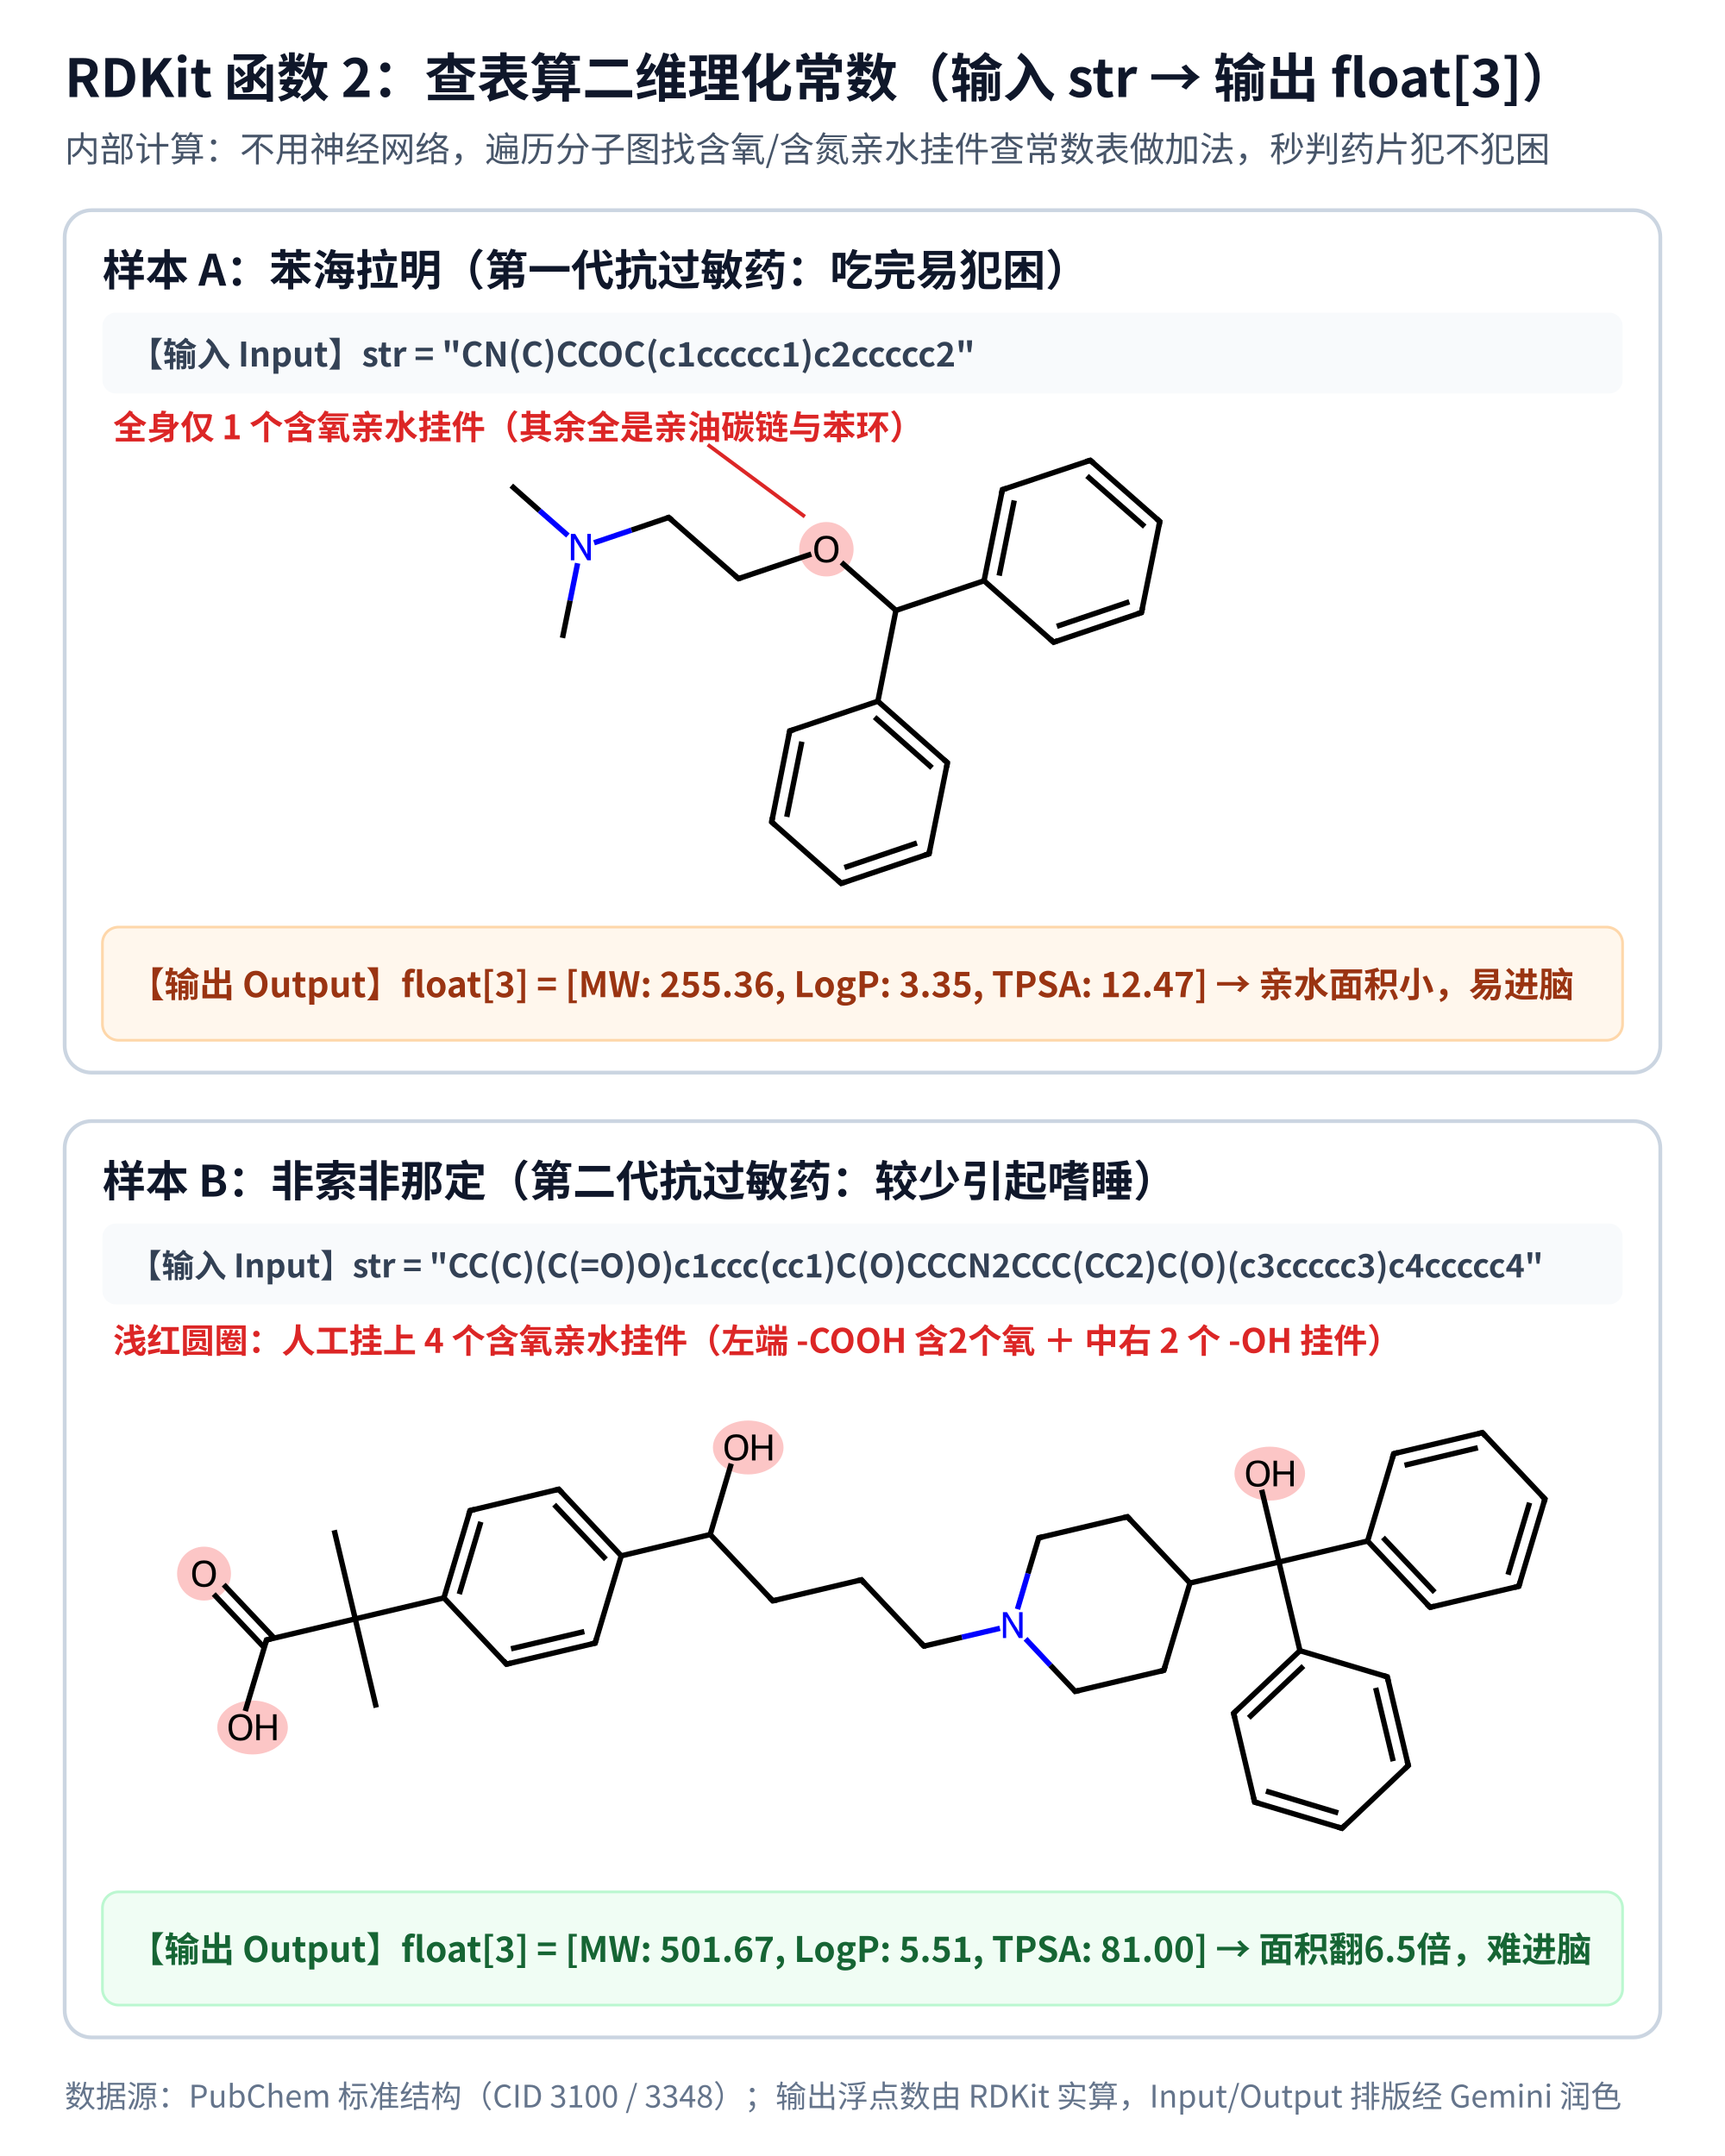
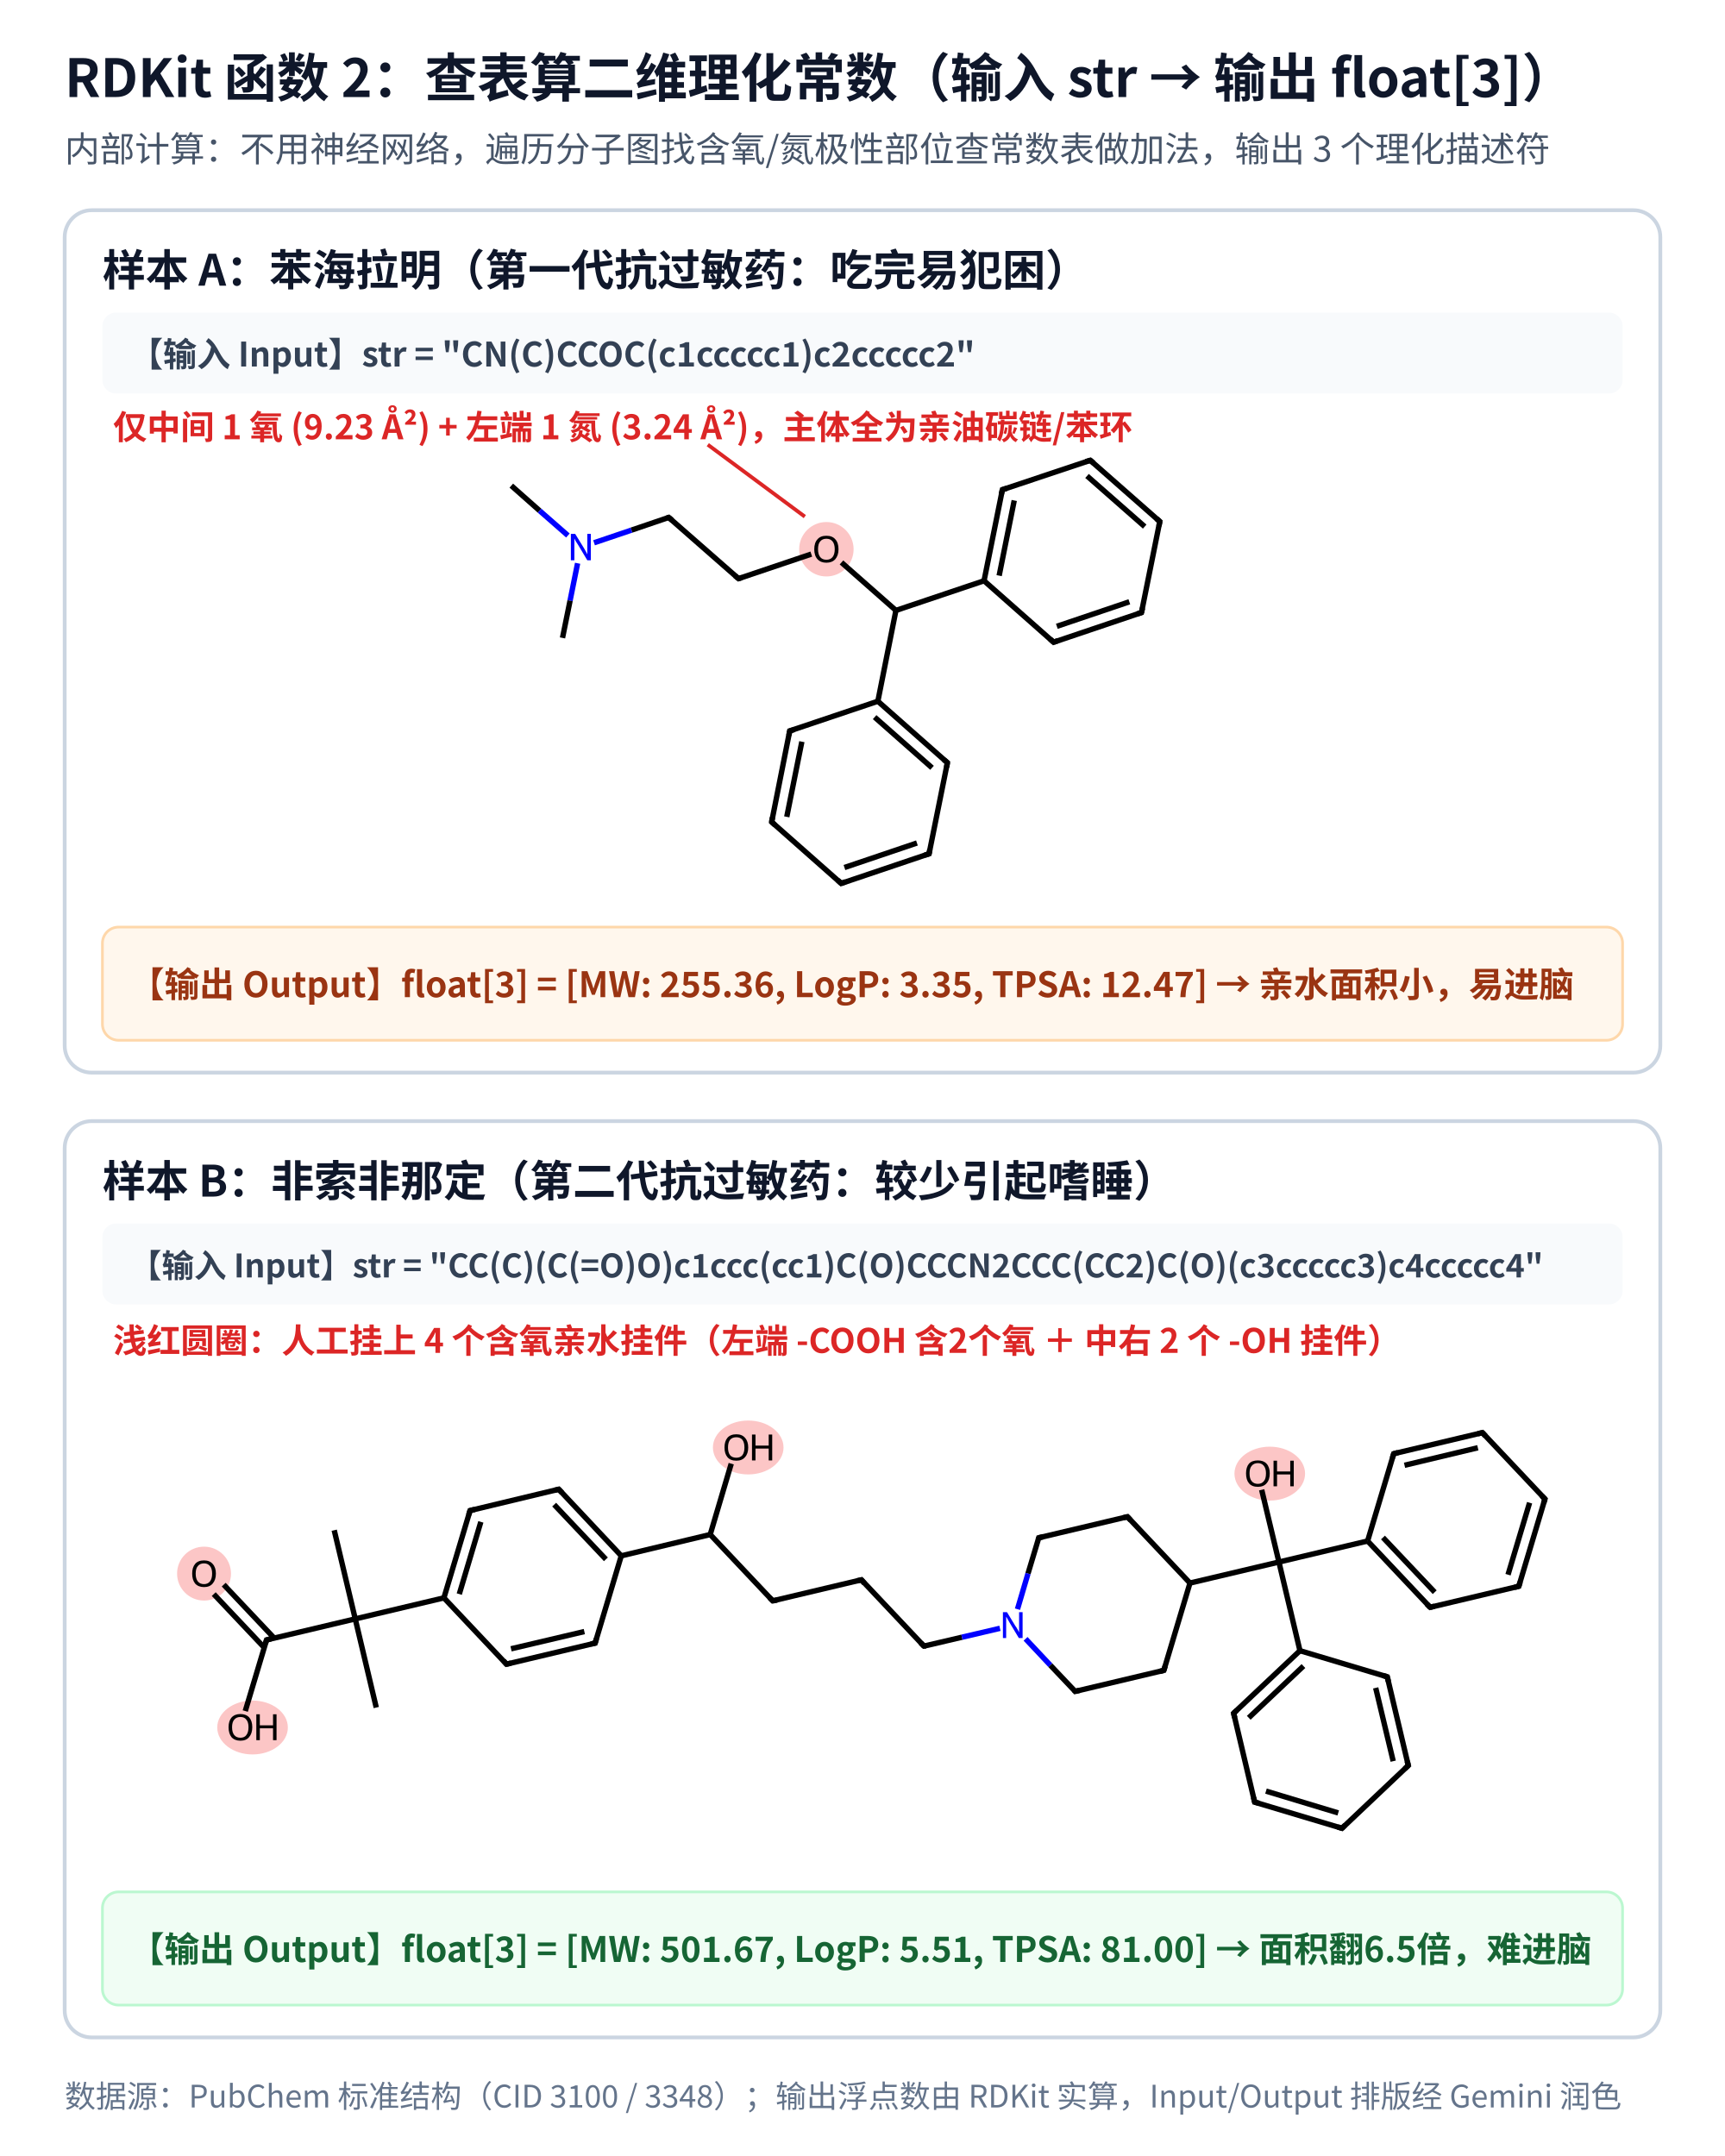
<svg xmlns="http://www.w3.org/2000/svg" width="640" height="800" viewBox="0 0 640 800" font-family="'WenQuanYi Micro Hei','Noto Sans CJK SC',sans-serif">
  <rect width="640" height="800" fill="#ffffff" />
  <text x="24" y="36" font-size="19.5" font-weight="bold" fill="#0f172a">RDKit 函数 2：查表算二维理化常数（输入 str → 输出 float[3]）</text>
-   <text x="24" y="60" font-size="13" fill="#475569">内部计算：不用神经网络，遍历分子图找含氧/含氮亲水挂件查常数表做加法，秒判药片犯不犯困</text>
+   <text x="24" y="60" font-size="13" fill="#475569">内部计算：不用神经网络，遍历分子图找含氧/氮极性部位查常数表做加法，输出 3 个理化描述符</text>
  <rect x="24" y="78" width="592" height="320" rx="10" fill="#ffffff" stroke="#cbd5e1" stroke-width="1.4" />
  <text x="38" y="106" font-size="16" font-weight="bold" fill="#0f172a">样本 A：苯海拉明（第一代抗过敏药：吃完易犯困）</text>
  <rect x="38" y="116" width="564" height="30" rx="5" fill="#f8fafc" />
  <text x="48" y="136" font-size="12.5" font-weight="bold" fill="#334155">【输入 Input】str = "CN(C)CCOC(c1ccccc1)c2ccccc2"</text>
  <svg x="65" y="162" version="1.1" baseProfile="full" xml:space="preserve" width="490px" height="175px" viewBox="0 0 490 175">
    <ellipse cx="241.6" cy="41.8" rx="9.6" ry="9.6" class="atom-5" style="fill:#FCC6C6;fill-rule:evenodd;stroke:#FCC6C6;stroke-width:1.0px;stroke-linecap:butt;stroke-linejoin:miter;stroke-opacity:1" />
    <path class="bond-0 atom-0 atom-1" d="M 124.7,18.2 L 135.2,27.5" style="fill:none;fill-rule:evenodd;stroke:#000000;stroke-width:2.0px;stroke-linecap:butt;stroke-linejoin:miter;stroke-opacity:1" />
    <path class="bond-0 atom-0 atom-1" d="M 135.2,27.5 L 145.7,36.7" style="fill:none;fill-rule:evenodd;stroke:#0000FF;stroke-width:2.0px;stroke-linecap:butt;stroke-linejoin:miter;stroke-opacity:1" />
    <path class="bond-1 atom-1 atom-2" d="M 149.3,47.0 L 146.5,60.9" style="fill:none;fill-rule:evenodd;stroke:#0000FF;stroke-width:2.0px;stroke-linecap:butt;stroke-linejoin:miter;stroke-opacity:1" />
    <path class="bond-1 atom-1 atom-2" d="M 146.5,60.9 L 143.7,74.7" style="fill:none;fill-rule:evenodd;stroke:#000000;stroke-width:2.0px;stroke-linecap:butt;stroke-linejoin:miter;stroke-opacity:1" />
    <path class="bond-2 atom-1 atom-3" d="M 155.4,39.4 L 169.3,34.7" style="fill:none;fill-rule:evenodd;stroke:#0000FF;stroke-width:2.0px;stroke-linecap:butt;stroke-linejoin:miter;stroke-opacity:1" />
    <path class="bond-2 atom-1 atom-3" d="M 169.3,34.7 L 183.1,30.0" style="fill:none;fill-rule:evenodd;stroke:#000000;stroke-width:2.0px;stroke-linecap:butt;stroke-linejoin:miter;stroke-opacity:1" />
    <path class="bond-3 atom-3 atom-4" d="M 183.1,30.0 L 209.0,52.7" style="fill:none;fill-rule:evenodd;stroke:#000000;stroke-width:2.0px;stroke-linecap:butt;stroke-linejoin:miter;stroke-opacity:1" />
    <path class="bond-4 atom-4 atom-5" d="M 209.0,52.7 L 236.0,43.6" style="fill:none;fill-rule:evenodd;stroke:#000000;stroke-width:2.0px;stroke-linecap:butt;stroke-linejoin:miter;stroke-opacity:1" />
    <path class="bond-5 atom-5 atom-6" d="M 247.2,46.7 L 267.4,64.5" style="fill:none;fill-rule:evenodd;stroke:#000000;stroke-width:2.0px;stroke-linecap:butt;stroke-linejoin:miter;stroke-opacity:1" />
    <path class="bond-6 atom-6 atom-7" d="M 267.4,64.5 L 300.1,53.5" style="fill:none;fill-rule:evenodd;stroke:#000000;stroke-width:2.0px;stroke-linecap:butt;stroke-linejoin:miter;stroke-opacity:1" />
    <path class="bond-7 atom-7 atom-8" d="M 300.1,53.5 L 306.9,19.7" style="fill:none;fill-rule:evenodd;stroke:#000000;stroke-width:2.0px;stroke-linecap:butt;stroke-linejoin:miter;stroke-opacity:1" />
    <path class="bond-7 atom-7 atom-8" d="M 305.7,51.6 L 311.3,23.7" style="fill:none;fill-rule:evenodd;stroke:#000000;stroke-width:2.0px;stroke-linecap:butt;stroke-linejoin:miter;stroke-opacity:1" />
    <path class="bond-8 atom-8 atom-9" d="M 306.9,19.7 L 339.5,8.8" style="fill:none;fill-rule:evenodd;stroke:#000000;stroke-width:2.0px;stroke-linecap:butt;stroke-linejoin:miter;stroke-opacity:1" />
    <path class="bond-9 atom-9 atom-10" d="M 339.5,8.8 L 365.3,31.5" style="fill:none;fill-rule:evenodd;stroke:#000000;stroke-width:2.0px;stroke-linecap:butt;stroke-linejoin:miter;stroke-opacity:1" />
    <path class="bond-9 atom-9 atom-10" d="M 338.3,14.6 L 359.7,33.4" style="fill:none;fill-rule:evenodd;stroke:#000000;stroke-width:2.0px;stroke-linecap:butt;stroke-linejoin:miter;stroke-opacity:1" />
    <path class="bond-10 atom-10 atom-11" d="M 365.3,31.5 L 358.5,65.3" style="fill:none;fill-rule:evenodd;stroke:#000000;stroke-width:2.0px;stroke-linecap:butt;stroke-linejoin:miter;stroke-opacity:1" />
    <path class="bond-11 atom-11 atom-12" d="M 358.5,65.3 L 325.9,76.3" style="fill:none;fill-rule:evenodd;stroke:#000000;stroke-width:2.0px;stroke-linecap:butt;stroke-linejoin:miter;stroke-opacity:1" />
    <path class="bond-11 atom-11 atom-12" d="M 354.0,61.3 L 327.1,70.4" style="fill:none;fill-rule:evenodd;stroke:#000000;stroke-width:2.0px;stroke-linecap:butt;stroke-linejoin:miter;stroke-opacity:1" />
    <path class="bond-12 atom-6 atom-13" d="M 267.4,64.5 L 260.7,98.2" style="fill:none;fill-rule:evenodd;stroke:#000000;stroke-width:2.0px;stroke-linecap:butt;stroke-linejoin:miter;stroke-opacity:1" />
    <path class="bond-13 atom-13 atom-14" d="M 260.7,98.2 L 286.5,121.0" style="fill:none;fill-rule:evenodd;stroke:#000000;stroke-width:2.0px;stroke-linecap:butt;stroke-linejoin:miter;stroke-opacity:1" />
    <path class="bond-13 atom-13 atom-14" d="M 259.5,104.1 L 280.8,122.9" style="fill:none;fill-rule:evenodd;stroke:#000000;stroke-width:2.0px;stroke-linecap:butt;stroke-linejoin:miter;stroke-opacity:1" />
    <path class="bond-14 atom-14 atom-15" d="M 286.5,121.0 L 279.7,154.8" style="fill:none;fill-rule:evenodd;stroke:#000000;stroke-width:2.0px;stroke-linecap:butt;stroke-linejoin:miter;stroke-opacity:1" />
    <path class="bond-15 atom-15 atom-16" d="M 279.7,154.8 L 247.1,165.8" style="fill:none;fill-rule:evenodd;stroke:#000000;stroke-width:2.0px;stroke-linecap:butt;stroke-linejoin:miter;stroke-opacity:1" />
    <path class="bond-15 atom-15 atom-16" d="M 275.2,150.8 L 248.3,159.9" style="fill:none;fill-rule:evenodd;stroke:#000000;stroke-width:2.0px;stroke-linecap:butt;stroke-linejoin:miter;stroke-opacity:1" />
    <path class="bond-16 atom-16 atom-17" d="M 247.1,165.8 L 221.3,143.0" style="fill:none;fill-rule:evenodd;stroke:#000000;stroke-width:2.0px;stroke-linecap:butt;stroke-linejoin:miter;stroke-opacity:1" />
    <path class="bond-17 atom-17 atom-18" d="M 221.3,143.0 L 228.0,109.2" style="fill:none;fill-rule:evenodd;stroke:#000000;stroke-width:2.0px;stroke-linecap:butt;stroke-linejoin:miter;stroke-opacity:1" />
    <path class="bond-17 atom-17 atom-18" d="M 226.9,141.1 L 232.5,113.2" style="fill:none;fill-rule:evenodd;stroke:#000000;stroke-width:2.0px;stroke-linecap:butt;stroke-linejoin:miter;stroke-opacity:1" />
    <path class="bond-18 atom-12 atom-7" d="M 325.9,76.3 L 300.1,53.5" style="fill:none;fill-rule:evenodd;stroke:#000000;stroke-width:2.0px;stroke-linecap:butt;stroke-linejoin:miter;stroke-opacity:1" />
    <path class="bond-19 atom-18 atom-13" d="M 228.0,109.2 L 260.7,98.2" style="fill:none;fill-rule:evenodd;stroke:#000000;stroke-width:2.0px;stroke-linecap:butt;stroke-linejoin:miter;stroke-opacity:1" />
    <path d="M 182.5,30.2 L 183.1,30.0 L 184.4,31.1" style="fill:none;stroke:#000000;stroke-width:2.0px;stroke-linecap:butt;stroke-linejoin:miter;stroke-miterlimit:10;stroke-opacity:1;" />
    <path d="M 207.7,51.6 L 209.0,52.7 L 210.3,52.3" style="fill:none;stroke:#000000;stroke-width:2.0px;stroke-linecap:butt;stroke-linejoin:miter;stroke-miterlimit:10;stroke-opacity:1;" />
    <path d="M 306.5,21.4 L 306.9,19.7 L 308.5,19.2" style="fill:none;stroke:#000000;stroke-width:2.0px;stroke-linecap:butt;stroke-linejoin:miter;stroke-miterlimit:10;stroke-opacity:1;" />
    <path d="M 337.8,9.3 L 339.5,8.8 L 340.8,9.9" style="fill:none;stroke:#000000;stroke-width:2.0px;stroke-linecap:butt;stroke-linejoin:miter;stroke-miterlimit:10;stroke-opacity:1;" />
    <path d="M 364.0,30.4 L 365.3,31.5 L 365.0,33.2" style="fill:none;stroke:#000000;stroke-width:2.0px;stroke-linecap:butt;stroke-linejoin:miter;stroke-miterlimit:10;stroke-opacity:1;" />
    <path d="M 358.9,63.6 L 358.5,65.3 L 356.9,65.8" style="fill:none;stroke:#000000;stroke-width:2.0px;stroke-linecap:butt;stroke-linejoin:miter;stroke-miterlimit:10;stroke-opacity:1;" />
    <path d="M 327.5,75.7 L 325.9,76.3 L 324.6,75.1" style="fill:none;stroke:#000000;stroke-width:2.0px;stroke-linecap:butt;stroke-linejoin:miter;stroke-miterlimit:10;stroke-opacity:1;" />
    <path d="M 285.2,119.9 L 286.5,121.0 L 286.2,122.7" style="fill:none;stroke:#000000;stroke-width:2.0px;stroke-linecap:butt;stroke-linejoin:miter;stroke-miterlimit:10;stroke-opacity:1;" />
    <path d="M 280.0,153.1 L 279.7,154.8 L 278.1,155.3" style="fill:none;stroke:#000000;stroke-width:2.0px;stroke-linecap:butt;stroke-linejoin:miter;stroke-miterlimit:10;stroke-opacity:1;" />
    <path d="M 248.7,165.2 L 247.1,165.8 L 245.8,164.6" style="fill:none;stroke:#000000;stroke-width:2.0px;stroke-linecap:butt;stroke-linejoin:miter;stroke-miterlimit:10;stroke-opacity:1;" />
    <path d="M 222.5,144.1 L 221.3,143.0 L 221.6,141.3" style="fill:none;stroke:#000000;stroke-width:2.0px;stroke-linecap:butt;stroke-linejoin:miter;stroke-miterlimit:10;stroke-opacity:1;" />
    <path d="M 227.7,110.9 L 228.0,109.2 L 229.7,108.7" style="fill:none;stroke:#000000;stroke-width:2.0px;stroke-linecap:butt;stroke-linejoin:miter;stroke-miterlimit:10;stroke-opacity:1;" />
    <path class="atom-1" d="M 148.4 36.1 L 151.6 41.3 Q 151.9 41.8, 152.4 42.7 Q 152.9 43.6, 152.9 43.7 L 152.9 36.1 L 154.2 36.1 L 154.2 45.9 L 152.9 45.9 L 149.5 40.2 Q 149.1 39.6, 148.6 38.8 Q 148.2 38.0, 148.1 37.8 L 148.1 45.9 L 146.8 45.9 L 146.8 36.1 L 148.4 36.1 " fill="#0000FF" />
    <path class="atom-5" d="M 237.1 41.8 Q 237.1 39.4, 238.3 38.1 Q 239.4 36.8, 241.6 36.8 Q 243.8 36.8, 244.9 38.1 Q 246.1 39.4, 246.1 41.8 Q 246.1 44.1, 244.9 45.5 Q 243.7 46.8, 241.6 46.8 Q 239.5 46.8, 238.3 45.5 Q 237.1 44.2, 237.1 41.8 M 241.6 45.7 Q 243.1 45.7, 243.9 44.7 Q 244.7 43.7, 244.7 41.8 Q 244.7 39.9, 243.9 38.9 Q 243.1 37.9, 241.6 37.9 Q 240.1 37.9, 239.3 38.9 Q 238.5 39.8, 238.5 41.8 Q 238.5 43.7, 239.3 44.7 Q 240.1 45.7, 241.6 45.7 " fill="#000000" />
  </svg>
  <line x1="298.6" y1="191.7" x2="262.6" y2="165" stroke="#dc2626" stroke-width="1.4" />
-   <text x="42" y="163" font-size="12.5" font-weight="bold" fill="#dc2626">全身仅 1 个含氧亲水挂件（其余全是亲油碳链与苯环）</text>
+   <text x="42" y="163" font-size="12.5" font-weight="bold" fill="#dc2626">仅中间 1 氧 (9.23 Å²) + 左端 1 氮 (3.24 Å²)，主体全为亲油碳链/苯环</text>
  <rect x="38" y="344" width="564" height="42" rx="6" fill="#fff7ed" stroke="#fed7aa" stroke-width="1" />
  <text x="48" y="370" font-size="13" font-weight="bold" fill="#9a3412">【输出 Output】float[3] = [MW: 255.36, LogP: 3.35, TPSA: 12.47] → 亲水面积小，易进脑</text>
  <rect x="24" y="416" width="592" height="340" rx="10" fill="#ffffff" stroke="#cbd5e1" stroke-width="1.4" />
  <text x="38" y="444" font-size="16" font-weight="bold" fill="#0f172a">样本 B：非索非那定（第二代抗过敏药：较少引起嗜睡）</text>
  <rect x="38" y="454" width="564" height="30" rx="5" fill="#f8fafc" />
  <text x="48" y="474" font-size="12" font-weight="bold" fill="#334155">【输入 Input】str = "CC(C)(C(=O)O)c1ccc(cc1)C(O)CCCN2CCC(CC2)C(O)(c3ccccc3)c4ccccc4"</text>
  <text x="42" y="502" font-size="12.5" font-weight="bold" fill="#dc2626">浅红圆圈：人工挂上 4 个含氧亲水挂件（左端 -COOH 含2个氧 ＋ 中右 2 个 -OH 挂件）</text>
  <svg x="38" y="508" version="1.1" baseProfile="full" xml:space="preserve" width="564px" height="190px" viewBox="0 0 564 190">
    <ellipse cx="37.7" cy="75.9" rx="9.5" ry="9.5" class="atom-4" style="fill:#FCC6C6;fill-rule:evenodd;stroke:#FCC6C6;stroke-width:1.0px;stroke-linecap:butt;stroke-linejoin:miter;stroke-opacity:1" />
    <ellipse cx="55.7" cy="133.0" rx="12.6" ry="9.5" class="atom-5" style="fill:#FCC6C6;fill-rule:evenodd;stroke:#FCC6C6;stroke-width:1.0px;stroke-linecap:butt;stroke-linejoin:miter;stroke-opacity:1" />
    <ellipse cx="239.6" cy="29.1" rx="12.6" ry="9.5" class="atom-13" style="fill:#FCC6C6;fill-rule:evenodd;stroke:#FCC6C6;stroke-width:1.0px;stroke-linecap:butt;stroke-linejoin:miter;stroke-opacity:1" />
    <ellipse cx="433.1" cy="38.8" rx="12.6" ry="9.5" class="atom-24" style="fill:#FCC6C6;fill-rule:evenodd;stroke:#FCC6C6;stroke-width:1.0px;stroke-linecap:butt;stroke-linejoin:miter;stroke-opacity:1" />
    <path class="bond-0 atom-0 atom-1" d="M 101.6,125.6 L 93.8,92.7" style="fill:none;fill-rule:evenodd;stroke:#000000;stroke-width:2.0px;stroke-linecap:butt;stroke-linejoin:miter;stroke-opacity:1" />
    <path class="bond-1 atom-1 atom-2" d="M 93.8,92.7 L 86.0,59.8" style="fill:none;fill-rule:evenodd;stroke:#000000;stroke-width:2.0px;stroke-linecap:butt;stroke-linejoin:miter;stroke-opacity:1" />
    <path class="bond-2 atom-1 atom-3" d="M 93.8,92.7 L 60.9,100.5" style="fill:none;fill-rule:evenodd;stroke:#000000;stroke-width:2.0px;stroke-linecap:butt;stroke-linejoin:miter;stroke-opacity:1" />
    <path class="bond-3 atom-3 atom-4" d="M 63.7,99.8 L 45.0,80.0" style="fill:none;fill-rule:evenodd;stroke:#000000;stroke-width:2.0px;stroke-linecap:butt;stroke-linejoin:miter;stroke-opacity:1" />
    <path class="bond-3 atom-3 atom-4" d="M 60.0,103.3 L 41.3,83.5" style="fill:none;fill-rule:evenodd;stroke:#000000;stroke-width:2.0px;stroke-linecap:butt;stroke-linejoin:miter;stroke-opacity:1" />
    <path class="bond-4 atom-3 atom-5" d="M 60.9,100.5 L 53.0,126.9" style="fill:none;fill-rule:evenodd;stroke:#000000;stroke-width:2.0px;stroke-linecap:butt;stroke-linejoin:miter;stroke-opacity:1" />
    <path class="bond-5 atom-1 atom-6" d="M 93.8,92.7 L 126.7,84.9" style="fill:none;fill-rule:evenodd;stroke:#000000;stroke-width:2.0px;stroke-linecap:butt;stroke-linejoin:miter;stroke-opacity:1" />
    <path class="bond-6 atom-6 atom-7" d="M 126.7,84.9 L 149.9,109.5" style="fill:none;fill-rule:evenodd;stroke:#000000;stroke-width:2.0px;stroke-linecap:butt;stroke-linejoin:miter;stroke-opacity:1" />
    <path class="bond-7 atom-7 atom-8" d="M 149.9,109.5 L 182.8,101.7" style="fill:none;fill-rule:evenodd;stroke:#000000;stroke-width:2.0px;stroke-linecap:butt;stroke-linejoin:miter;stroke-opacity:1" />
    <path class="bond-7 atom-7 atom-8" d="M 151.6,103.8 L 178.8,97.4" style="fill:none;fill-rule:evenodd;stroke:#000000;stroke-width:2.0px;stroke-linecap:butt;stroke-linejoin:miter;stroke-opacity:1" />
    <path class="bond-8 atom-8 atom-9" d="M 182.8,101.7 L 192.5,69.3" style="fill:none;fill-rule:evenodd;stroke:#000000;stroke-width:2.0px;stroke-linecap:butt;stroke-linejoin:miter;stroke-opacity:1" />
    <path class="bond-9 atom-9 atom-10" d="M 192.5,69.3 L 169.3,44.6" style="fill:none;fill-rule:evenodd;stroke:#000000;stroke-width:2.0px;stroke-linecap:butt;stroke-linejoin:miter;stroke-opacity:1" />
    <path class="bond-9 atom-9 atom-10" d="M 186.8,70.6 L 167.6,50.3" style="fill:none;fill-rule:evenodd;stroke:#000000;stroke-width:2.0px;stroke-linecap:butt;stroke-linejoin:miter;stroke-opacity:1" />
    <path class="bond-10 atom-10 atom-11" d="M 169.3,44.6 L 136.4,52.5" style="fill:none;fill-rule:evenodd;stroke:#000000;stroke-width:2.0px;stroke-linecap:butt;stroke-linejoin:miter;stroke-opacity:1" />
    <path class="bond-11 atom-9 atom-12" d="M 192.5,69.3 L 225.5,61.4" style="fill:none;fill-rule:evenodd;stroke:#000000;stroke-width:2.0px;stroke-linecap:butt;stroke-linejoin:miter;stroke-opacity:1" />
    <path class="bond-12 atom-12 atom-13" d="M 225.5,61.4 L 233.3,35.1" style="fill:none;fill-rule:evenodd;stroke:#000000;stroke-width:2.0px;stroke-linecap:butt;stroke-linejoin:miter;stroke-opacity:1" />
    <path class="bond-13 atom-12 atom-14" d="M 225.5,61.4 L 248.7,86.0" style="fill:none;fill-rule:evenodd;stroke:#000000;stroke-width:2.0px;stroke-linecap:butt;stroke-linejoin:miter;stroke-opacity:1" />
    <path class="bond-14 atom-14 atom-15" d="M 248.7,86.0 L 281.6,78.2" style="fill:none;fill-rule:evenodd;stroke:#000000;stroke-width:2.0px;stroke-linecap:butt;stroke-linejoin:miter;stroke-opacity:1" />
    <path class="bond-15 atom-15 atom-16" d="M 281.6,78.2 L 304.8,102.8" style="fill:none;fill-rule:evenodd;stroke:#000000;stroke-width:2.0px;stroke-linecap:butt;stroke-linejoin:miter;stroke-opacity:1" />
    <path class="bond-16 atom-16 atom-17" d="M 304.8,102.8 L 318.9,99.5" style="fill:none;fill-rule:evenodd;stroke:#000000;stroke-width:2.0px;stroke-linecap:butt;stroke-linejoin:miter;stroke-opacity:1" />
    <path class="bond-16 atom-16 atom-17" d="M 318.9,99.5 L 333.0,96.2" style="fill:none;fill-rule:evenodd;stroke:#0000FF;stroke-width:2.0px;stroke-linecap:butt;stroke-linejoin:miter;stroke-opacity:1" />
    <path class="bond-17 atom-17 atom-18" d="M 342.5,100.1 L 351.7,109.9" style="fill:none;fill-rule:evenodd;stroke:#0000FF;stroke-width:2.0px;stroke-linecap:butt;stroke-linejoin:miter;stroke-opacity:1" />
    <path class="bond-17 atom-17 atom-18" d="M 351.7,109.9 L 360.9,119.6" style="fill:none;fill-rule:evenodd;stroke:#000000;stroke-width:2.0px;stroke-linecap:butt;stroke-linejoin:miter;stroke-opacity:1" />
    <path class="bond-18 atom-18 atom-19" d="M 360.9,119.6 L 393.8,111.8" style="fill:none;fill-rule:evenodd;stroke:#000000;stroke-width:2.0px;stroke-linecap:butt;stroke-linejoin:miter;stroke-opacity:1" />
    <path class="bond-19 atom-19 atom-20" d="M 393.8,111.8 L 403.5,79.4" style="fill:none;fill-rule:evenodd;stroke:#000000;stroke-width:2.0px;stroke-linecap:butt;stroke-linejoin:miter;stroke-opacity:1" />
    <path class="bond-20 atom-20 atom-21" d="M 403.5,79.4 L 380.3,54.8" style="fill:none;fill-rule:evenodd;stroke:#000000;stroke-width:2.0px;stroke-linecap:butt;stroke-linejoin:miter;stroke-opacity:1" />
    <path class="bond-21 atom-21 atom-22" d="M 380.3,54.8 L 347.4,62.6" style="fill:none;fill-rule:evenodd;stroke:#000000;stroke-width:2.0px;stroke-linecap:butt;stroke-linejoin:miter;stroke-opacity:1" />
    <path class="bond-22 atom-20 atom-23" d="M 403.5,79.4 L 436.5,71.6" style="fill:none;fill-rule:evenodd;stroke:#000000;stroke-width:2.0px;stroke-linecap:butt;stroke-linejoin:miter;stroke-opacity:1" />
    <path class="bond-23 atom-23 atom-24" d="M 436.5,71.6 L 430.1,44.8" style="fill:none;fill-rule:evenodd;stroke:#000000;stroke-width:2.0px;stroke-linecap:butt;stroke-linejoin:miter;stroke-opacity:1" />
    <path class="bond-24 atom-23 atom-25" d="M 436.5,71.6 L 469.4,63.8" style="fill:none;fill-rule:evenodd;stroke:#000000;stroke-width:2.0px;stroke-linecap:butt;stroke-linejoin:miter;stroke-opacity:1" />
    <path class="bond-25 atom-25 atom-26" d="M 469.4,63.8 L 492.6,88.4" style="fill:none;fill-rule:evenodd;stroke:#000000;stroke-width:2.0px;stroke-linecap:butt;stroke-linejoin:miter;stroke-opacity:1" />
    <path class="bond-25 atom-25 atom-26" d="M 475.1,62.5 L 494.3,82.8" style="fill:none;fill-rule:evenodd;stroke:#000000;stroke-width:2.0px;stroke-linecap:butt;stroke-linejoin:miter;stroke-opacity:1" />
    <path class="bond-26 atom-26 atom-27" d="M 492.6,88.4 L 525.5,80.6" style="fill:none;fill-rule:evenodd;stroke:#000000;stroke-width:2.0px;stroke-linecap:butt;stroke-linejoin:miter;stroke-opacity:1" />
    <path class="bond-27 atom-27 atom-28" d="M 525.5,80.6 L 535.2,48.2" style="fill:none;fill-rule:evenodd;stroke:#000000;stroke-width:2.0px;stroke-linecap:butt;stroke-linejoin:miter;stroke-opacity:1" />
    <path class="bond-27 atom-27 atom-28" d="M 521.5,76.3 L 529.5,49.6" style="fill:none;fill-rule:evenodd;stroke:#000000;stroke-width:2.0px;stroke-linecap:butt;stroke-linejoin:miter;stroke-opacity:1" />
    <path class="bond-28 atom-28 atom-29" d="M 535.2,48.2 L 512.0,23.6" style="fill:none;fill-rule:evenodd;stroke:#000000;stroke-width:2.0px;stroke-linecap:butt;stroke-linejoin:miter;stroke-opacity:1" />
    <path class="bond-29 atom-29 atom-30" d="M 512.0,23.6 L 479.1,31.4" style="fill:none;fill-rule:evenodd;stroke:#000000;stroke-width:2.0px;stroke-linecap:butt;stroke-linejoin:miter;stroke-opacity:1" />
    <path class="bond-29 atom-29 atom-30" d="M 510.3,29.2 L 483.1,35.7" style="fill:none;fill-rule:evenodd;stroke:#000000;stroke-width:2.0px;stroke-linecap:butt;stroke-linejoin:miter;stroke-opacity:1" />
    <path class="bond-30 atom-23 atom-31" d="M 436.5,71.6 L 444.3,104.5" style="fill:none;fill-rule:evenodd;stroke:#000000;stroke-width:2.0px;stroke-linecap:butt;stroke-linejoin:miter;stroke-opacity:1" />
    <path class="bond-31 atom-31 atom-32" d="M 444.3,104.5 L 419.7,127.7" style="fill:none;fill-rule:evenodd;stroke:#000000;stroke-width:2.0px;stroke-linecap:butt;stroke-linejoin:miter;stroke-opacity:1" />
    <path class="bond-31 atom-31 atom-32" d="M 445.6,110.2 L 425.3,129.4" style="fill:none;fill-rule:evenodd;stroke:#000000;stroke-width:2.0px;stroke-linecap:butt;stroke-linejoin:miter;stroke-opacity:1" />
    <path class="bond-32 atom-32 atom-33" d="M 419.7,127.7 L 427.5,160.7" style="fill:none;fill-rule:evenodd;stroke:#000000;stroke-width:2.0px;stroke-linecap:butt;stroke-linejoin:miter;stroke-opacity:1" />
    <path class="bond-33 atom-33 atom-34" d="M 427.5,160.7 L 459.9,170.4" style="fill:none;fill-rule:evenodd;stroke:#000000;stroke-width:2.0px;stroke-linecap:butt;stroke-linejoin:miter;stroke-opacity:1" />
    <path class="bond-33 atom-33 atom-34" d="M 431.7,156.6 L 458.5,164.7" style="fill:none;fill-rule:evenodd;stroke:#000000;stroke-width:2.0px;stroke-linecap:butt;stroke-linejoin:miter;stroke-opacity:1" />
    <path class="bond-34 atom-34 atom-35" d="M 459.9,170.4 L 484.5,147.1" style="fill:none;fill-rule:evenodd;stroke:#000000;stroke-width:2.0px;stroke-linecap:butt;stroke-linejoin:miter;stroke-opacity:1" />
    <path class="bond-35 atom-35 atom-36" d="M 484.5,147.1 L 476.7,114.2" style="fill:none;fill-rule:evenodd;stroke:#000000;stroke-width:2.0px;stroke-linecap:butt;stroke-linejoin:miter;stroke-opacity:1" />
    <path class="bond-35 atom-35 atom-36" d="M 478.9,145.5 L 472.4,118.3" style="fill:none;fill-rule:evenodd;stroke:#000000;stroke-width:2.0px;stroke-linecap:butt;stroke-linejoin:miter;stroke-opacity:1" />
    <path class="bond-36 atom-11 atom-6" d="M 136.4,52.5 L 126.7,84.9" style="fill:none;fill-rule:evenodd;stroke:#000000;stroke-width:2.0px;stroke-linecap:butt;stroke-linejoin:miter;stroke-opacity:1" />
    <path class="bond-36 atom-11 atom-6" d="M 140.4,56.7 L 132.4,83.5" style="fill:none;fill-rule:evenodd;stroke:#000000;stroke-width:2.0px;stroke-linecap:butt;stroke-linejoin:miter;stroke-opacity:1" />
    <path class="bond-37 atom-22 atom-17" d="M 347.4,62.6 L 343.4,75.9" style="fill:none;fill-rule:evenodd;stroke:#000000;stroke-width:2.0px;stroke-linecap:butt;stroke-linejoin:miter;stroke-opacity:1" />
    <path class="bond-37 atom-22 atom-17" d="M 343.4,75.9 L 339.5,89.1" style="fill:none;fill-rule:evenodd;stroke:#0000FF;stroke-width:2.0px;stroke-linecap:butt;stroke-linejoin:miter;stroke-opacity:1" />
    <path class="bond-38 atom-30 atom-25" d="M 479.1,31.4 L 469.4,63.8" style="fill:none;fill-rule:evenodd;stroke:#000000;stroke-width:2.0px;stroke-linecap:butt;stroke-linejoin:miter;stroke-opacity:1" />
    <path class="bond-39 atom-36 atom-31" d="M 476.7,114.2 L 444.3,104.5" style="fill:none;fill-rule:evenodd;stroke:#000000;stroke-width:2.0px;stroke-linecap:butt;stroke-linejoin:miter;stroke-opacity:1" />
    <path d="M 62.5,100.1 L 60.9,100.5 L 60.5,101.8" style="fill:none;stroke:#000000;stroke-width:2.0px;stroke-linecap:butt;stroke-linejoin:miter;stroke-miterlimit:10;stroke-opacity:1;" />
    <path d="M 148.8,108.2 L 149.9,109.5 L 151.6,109.1" style="fill:none;stroke:#000000;stroke-width:2.0px;stroke-linecap:butt;stroke-linejoin:miter;stroke-miterlimit:10;stroke-opacity:1;" />
    <path d="M 181.2,102.0 L 182.8,101.7 L 183.3,100.0" style="fill:none;stroke:#000000;stroke-width:2.0px;stroke-linecap:butt;stroke-linejoin:miter;stroke-miterlimit:10;stroke-opacity:1;" />
    <path d="M 170.5,45.9 L 169.3,44.6 L 167.7,45.0" style="fill:none;stroke:#000000;stroke-width:2.0px;stroke-linecap:butt;stroke-linejoin:miter;stroke-miterlimit:10;stroke-opacity:1;" />
    <path d="M 138.1,52.1 L 136.4,52.5 L 135.9,54.1" style="fill:none;stroke:#000000;stroke-width:2.0px;stroke-linecap:butt;stroke-linejoin:miter;stroke-miterlimit:10;stroke-opacity:1;" />
    <path d="M 247.5,84.8 L 248.7,86.0 L 250.3,85.7" style="fill:none;stroke:#000000;stroke-width:2.0px;stroke-linecap:butt;stroke-linejoin:miter;stroke-miterlimit:10;stroke-opacity:1;" />
    <path d="M 279.9,78.6 L 281.6,78.2 L 282.7,79.5" style="fill:none;stroke:#000000;stroke-width:2.0px;stroke-linecap:butt;stroke-linejoin:miter;stroke-miterlimit:10;stroke-opacity:1;" />
    <path d="M 303.6,101.6 L 304.8,102.8 L 305.5,102.7" style="fill:none;stroke:#000000;stroke-width:2.0px;stroke-linecap:butt;stroke-linejoin:miter;stroke-miterlimit:10;stroke-opacity:1;" />
    <path d="M 360.5,119.1 L 360.9,119.6 L 362.6,119.2" style="fill:none;stroke:#000000;stroke-width:2.0px;stroke-linecap:butt;stroke-linejoin:miter;stroke-miterlimit:10;stroke-opacity:1;" />
    <path d="M 392.2,112.2 L 393.8,111.8 L 394.3,110.2" style="fill:none;stroke:#000000;stroke-width:2.0px;stroke-linecap:butt;stroke-linejoin:miter;stroke-miterlimit:10;stroke-opacity:1;" />
    <path d="M 381.5,56.1 L 380.3,54.8 L 378.7,55.2" style="fill:none;stroke:#000000;stroke-width:2.0px;stroke-linecap:butt;stroke-linejoin:miter;stroke-miterlimit:10;stroke-opacity:1;" />
    <path d="M 349.1,62.2 L 347.4,62.6 L 347.2,63.3" style="fill:none;stroke:#000000;stroke-width:2.0px;stroke-linecap:butt;stroke-linejoin:miter;stroke-miterlimit:10;stroke-opacity:1;" />
    <path d="M 491.4,87.2 L 492.6,88.4 L 494.2,88.0" style="fill:none;stroke:#000000;stroke-width:2.0px;stroke-linecap:butt;stroke-linejoin:miter;stroke-miterlimit:10;stroke-opacity:1;" />
    <path d="M 523.9,81.0 L 525.5,80.6 L 526.0,79.0" style="fill:none;stroke:#000000;stroke-width:2.0px;stroke-linecap:butt;stroke-linejoin:miter;stroke-miterlimit:10;stroke-opacity:1;" />
    <path d="M 534.7,49.8 L 535.2,48.2 L 534.0,47.0" style="fill:none;stroke:#000000;stroke-width:2.0px;stroke-linecap:butt;stroke-linejoin:miter;stroke-miterlimit:10;stroke-opacity:1;" />
    <path d="M 513.1,24.8 L 512.0,23.6 L 510.3,24.0" style="fill:none;stroke:#000000;stroke-width:2.0px;stroke-linecap:butt;stroke-linejoin:miter;stroke-miterlimit:10;stroke-opacity:1;" />
    <path d="M 480.7,31.0 L 479.1,31.4 L 478.6,33.0" style="fill:none;stroke:#000000;stroke-width:2.0px;stroke-linecap:butt;stroke-linejoin:miter;stroke-miterlimit:10;stroke-opacity:1;" />
    <path d="M 420.9,126.6 L 419.7,127.7 L 420.1,129.4" style="fill:none;stroke:#000000;stroke-width:2.0px;stroke-linecap:butt;stroke-linejoin:miter;stroke-miterlimit:10;stroke-opacity:1;" />
    <path d="M 427.1,159.0 L 427.5,160.7 L 429.1,161.1" style="fill:none;stroke:#000000;stroke-width:2.0px;stroke-linecap:butt;stroke-linejoin:miter;stroke-miterlimit:10;stroke-opacity:1;" />
    <path d="M 458.3,169.9 L 459.9,170.4 L 461.1,169.2" style="fill:none;stroke:#000000;stroke-width:2.0px;stroke-linecap:butt;stroke-linejoin:miter;stroke-miterlimit:10;stroke-opacity:1;" />
    <path d="M 483.2,148.3 L 484.5,147.1 L 484.1,145.5" style="fill:none;stroke:#000000;stroke-width:2.0px;stroke-linecap:butt;stroke-linejoin:miter;stroke-miterlimit:10;stroke-opacity:1;" />
    <path d="M 477.1,115.9 L 476.7,114.2 L 475.1,113.7" style="fill:none;stroke:#000000;stroke-width:2.0px;stroke-linecap:butt;stroke-linejoin:miter;stroke-miterlimit:10;stroke-opacity:1;" />
    <path class="atom-4" d="M 33.3 75.9 Q 33.3 73.6, 34.4 72.3 Q 35.5 71.0, 37.7 71.0 Q 39.8 71.0, 40.9 72.3 Q 42.1 73.6, 42.1 75.9 Q 42.1 78.2, 40.9 79.6 Q 39.8 80.9, 37.7 80.9 Q 35.6 80.9, 34.4 79.6 Q 33.3 78.2, 33.3 75.9 M 37.7 79.8 Q 39.1 79.8, 39.9 78.8 Q 40.7 77.8, 40.7 75.9 Q 40.7 74.0, 39.9 73.1 Q 39.1 72.1, 37.7 72.1 Q 36.2 72.1, 35.4 73.1 Q 34.6 74.0, 34.6 75.9 Q 34.6 77.8, 35.4 78.8 Q 36.2 79.8, 37.7 79.8 " fill="#000000" />
    <path class="atom-5" d="M 46.8 132.9 Q 46.8 130.6, 47.9 129.3 Q 49.1 128.0, 51.2 128.0 Q 53.3 128.0, 54.5 129.3 Q 55.6 130.6, 55.6 132.9 Q 55.6 135.2, 54.4 136.6 Q 53.3 137.9, 51.2 137.9 Q 49.1 137.9, 47.9 136.6 Q 46.8 135.2, 46.8 132.9 M 51.2 136.8 Q 52.7 136.8, 53.4 135.8 Q 54.2 134.8, 54.2 132.9 Q 54.2 131.0, 53.4 130.1 Q 52.7 129.1, 51.2 129.1 Q 49.7 129.1, 48.9 130.1 Q 48.1 131.0, 48.1 132.9 Q 48.1 134.8, 48.9 135.8 Q 49.7 136.8, 51.2 136.8 " fill="#000000" />
    <path class="atom-5" d="M 57.1 128.1 L 58.4 128.1 L 58.4 132.2 L 63.3 132.2 L 63.3 128.1 L 64.6 128.1 L 64.6 137.7 L 63.3 137.7 L 63.3 133.3 L 58.4 133.3 L 58.4 137.7 L 57.1 137.7 L 57.1 128.1 " fill="#000000" />
    <path class="atom-13" d="M 230.8 29.1 Q 230.8 26.8, 231.9 25.5 Q 233.0 24.2, 235.2 24.2 Q 237.3 24.2, 238.4 25.5 Q 239.6 26.8, 239.6 29.1 Q 239.6 31.4, 238.4 32.7 Q 237.3 34.0, 235.2 34.0 Q 233.0 34.0, 231.9 32.7 Q 230.8 31.4, 230.8 29.1 M 235.2 32.9 Q 236.6 32.9, 237.4 32.0 Q 238.2 31.0, 238.2 29.1 Q 238.2 27.2, 237.4 26.2 Q 236.6 25.3, 235.2 25.3 Q 233.7 25.3, 232.9 26.2 Q 232.1 27.2, 232.1 29.1 Q 232.1 31.0, 232.9 32.0 Q 233.7 32.9, 235.2 32.9 " fill="#000000" />
    <path class="atom-13" d="M 241.0 24.3 L 242.3 24.3 L 242.3 28.4 L 247.2 28.4 L 247.2 24.3 L 248.5 24.3 L 248.5 33.9 L 247.2 33.9 L 247.2 29.5 L 242.3 29.5 L 242.3 33.9 L 241.0 33.9 L 241.0 24.3 " fill="#000000" />
    <path class="atom-17" d="M 335.6 90.2 L 338.7 95.3 Q 339.1 95.8, 339.6 96.7 Q 340.1 97.6, 340.1 97.7 L 340.1 90.2 L 341.4 90.2 L 341.4 99.8 L 340.0 99.8 L 336.7 94.3 Q 336.3 93.6, 335.9 92.9 Q 335.5 92.1, 335.3 91.9 L 335.3 99.8 L 334.1 99.8 L 334.1 90.2 L 335.6 90.2 " fill="#0000FF" />
    <path class="atom-24" d="M 424.3 38.7 Q 424.3 36.4, 425.4 35.1 Q 426.5 33.9, 428.7 33.9 Q 430.8 33.9, 431.9 35.1 Q 433.1 36.4, 433.1 38.7 Q 433.1 41.1, 431.9 42.4 Q 430.8 43.7, 428.7 43.7 Q 426.5 43.7, 425.4 42.4 Q 424.3 41.1, 424.3 38.7 M 428.7 42.6 Q 430.1 42.6, 430.9 41.6 Q 431.7 40.7, 431.7 38.7 Q 431.7 36.9, 430.9 35.9 Q 430.1 34.9, 428.7 34.9 Q 427.2 34.9, 426.4 35.9 Q 425.6 36.8, 425.6 38.7 Q 425.6 40.7, 426.4 41.6 Q 427.2 42.6, 428.7 42.6 " fill="#000000" />
    <path class="atom-24" d="M 434.5 34.0 L 435.8 34.0 L 435.8 38.0 L 440.7 38.0 L 440.7 34.0 L 442.0 34.0 L 442.0 43.5 L 440.7 43.5 L 440.7 39.1 L 435.8 39.1 L 435.8 43.5 L 434.5 43.5 L 434.5 34.0 " fill="#000000" />
  </svg>
  <rect x="38" y="702" width="564" height="42" rx="6" fill="#f0fdf4" stroke="#bbf7d0" stroke-width="1" />
  <text x="48" y="728" font-size="13" font-weight="bold" fill="#166534">【输出 Output】float[3] = [MW: 501.67, LogP: 5.51, TPSA: 81.00] → 面积翻6.5倍，难进脑</text>
  <text x="24" y="782" font-size="11.5" fill="#64748b">数据源：PubChem 标准结构（CID 3100 / 3348）；输出浮点数由 RDKit 实算，Input/Output 排版经 Gemini 润色</text>
</svg>
